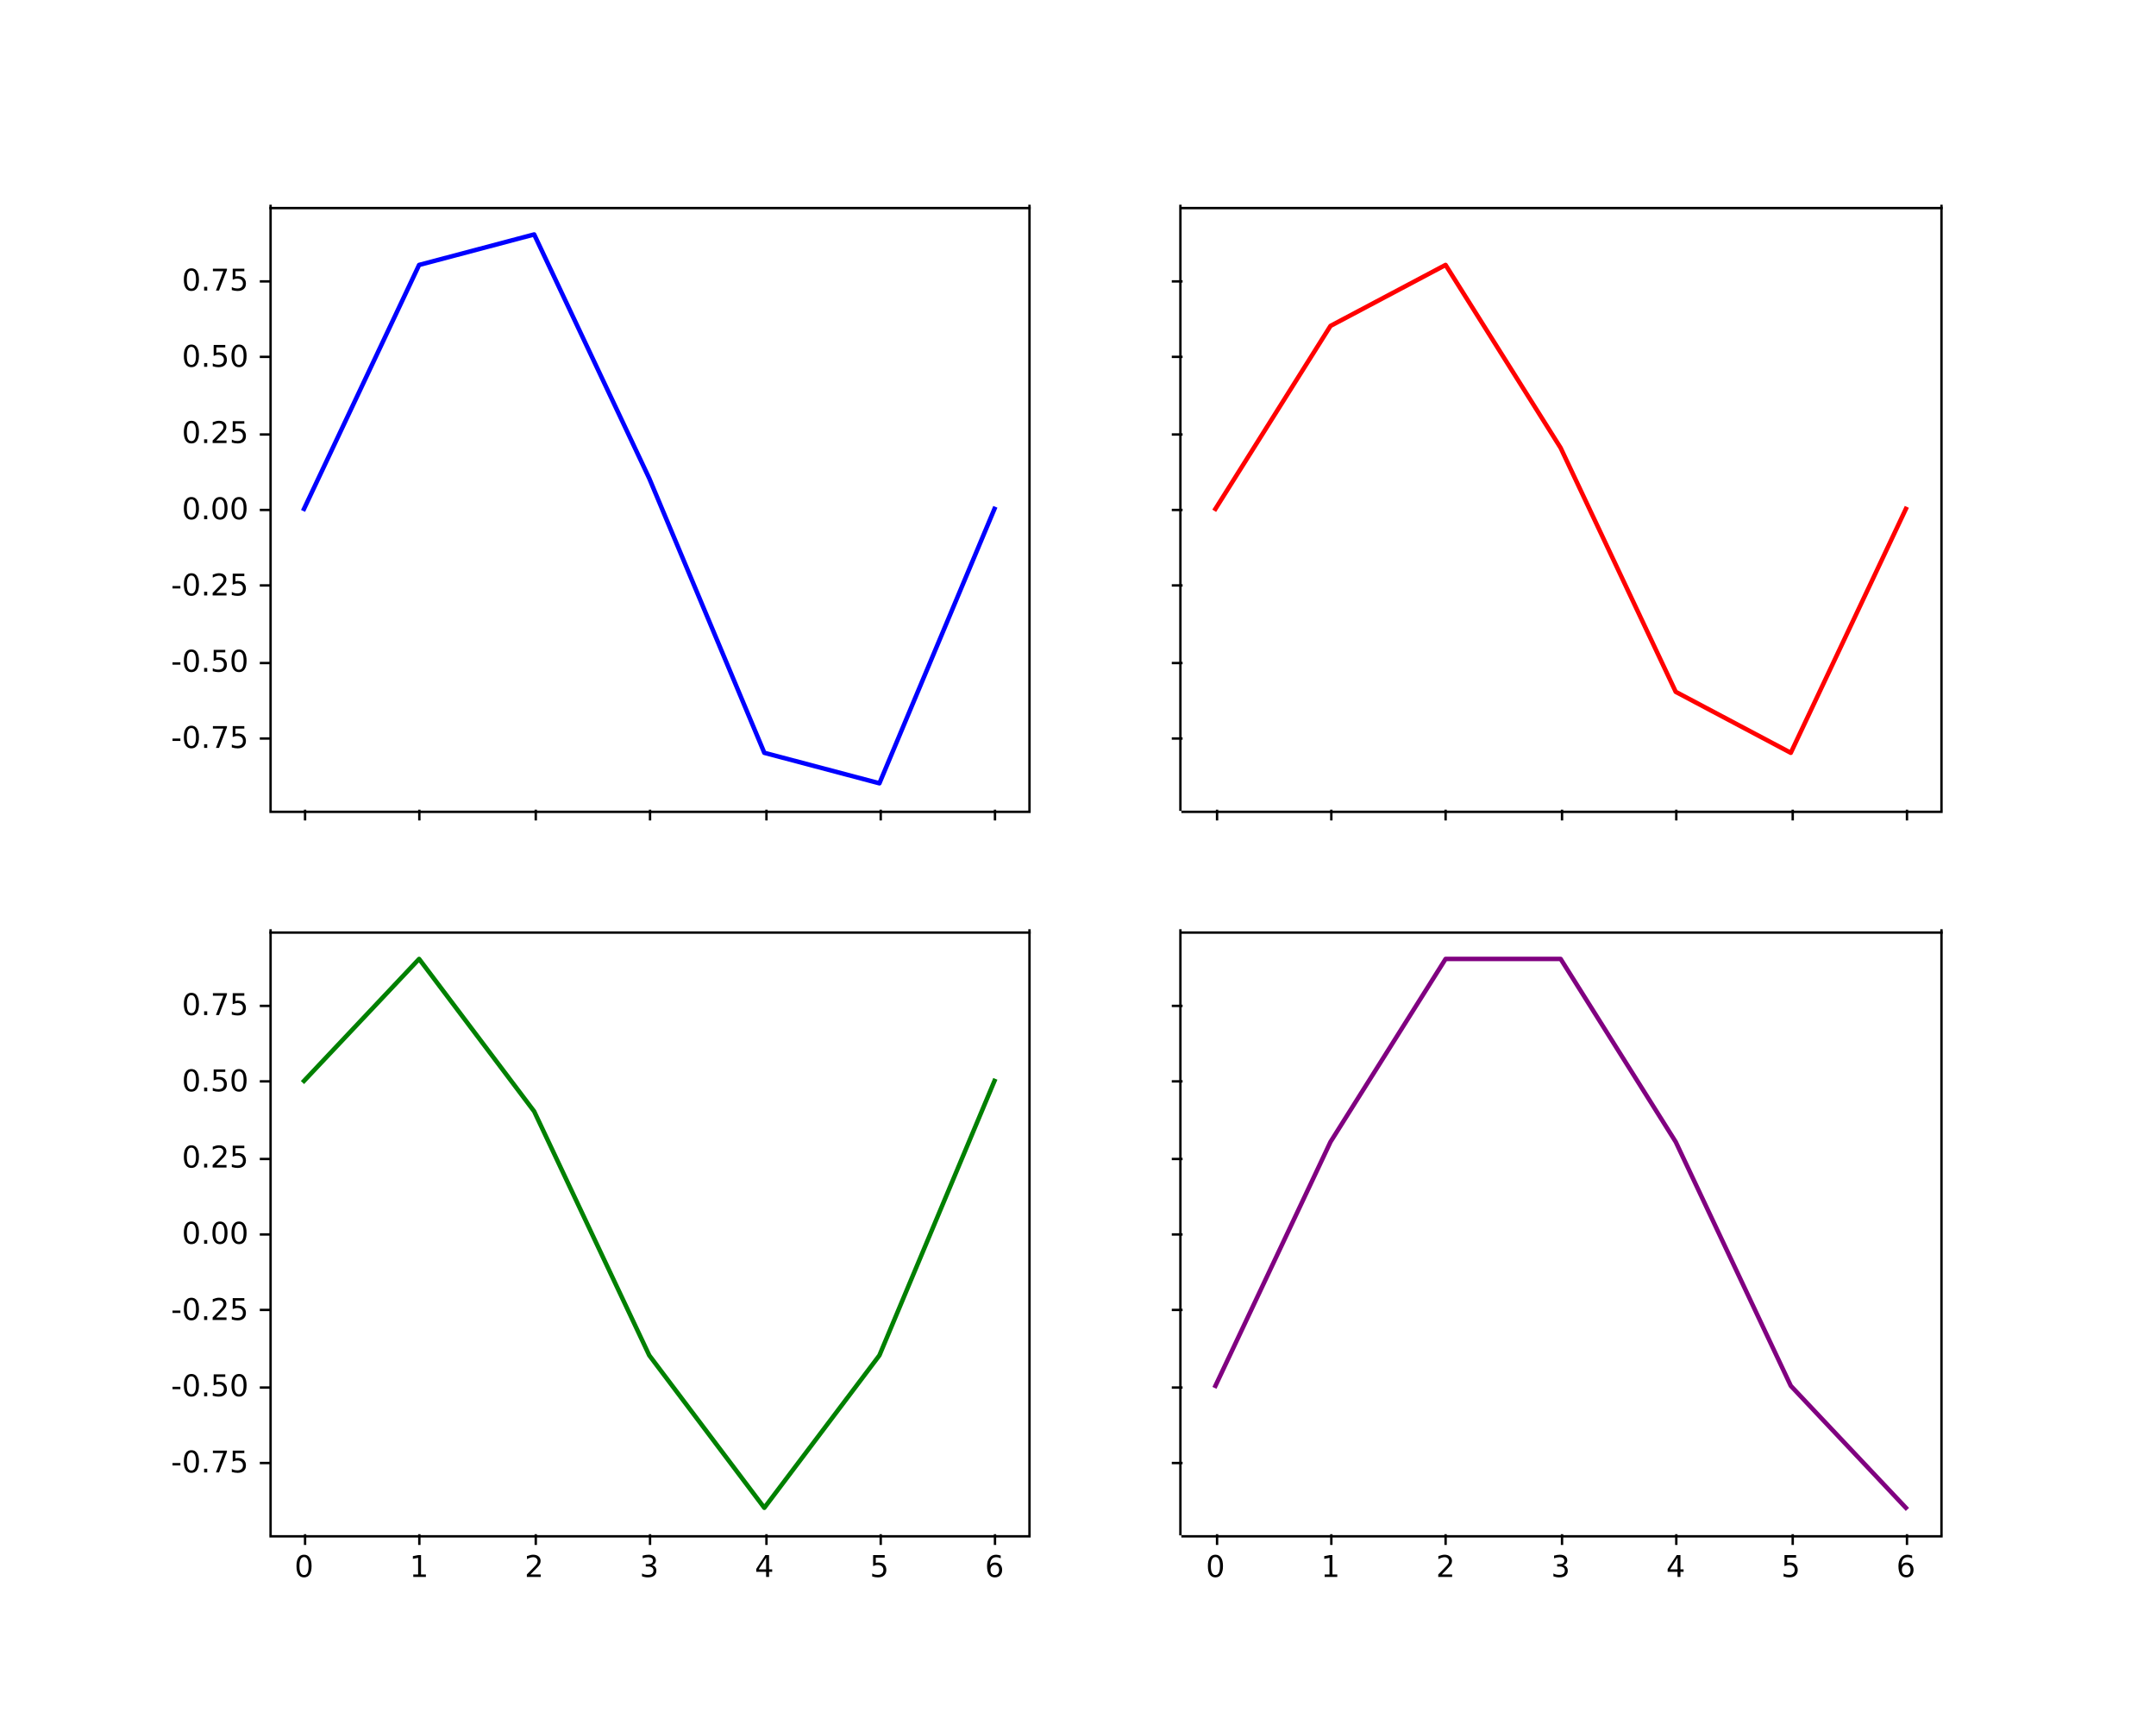
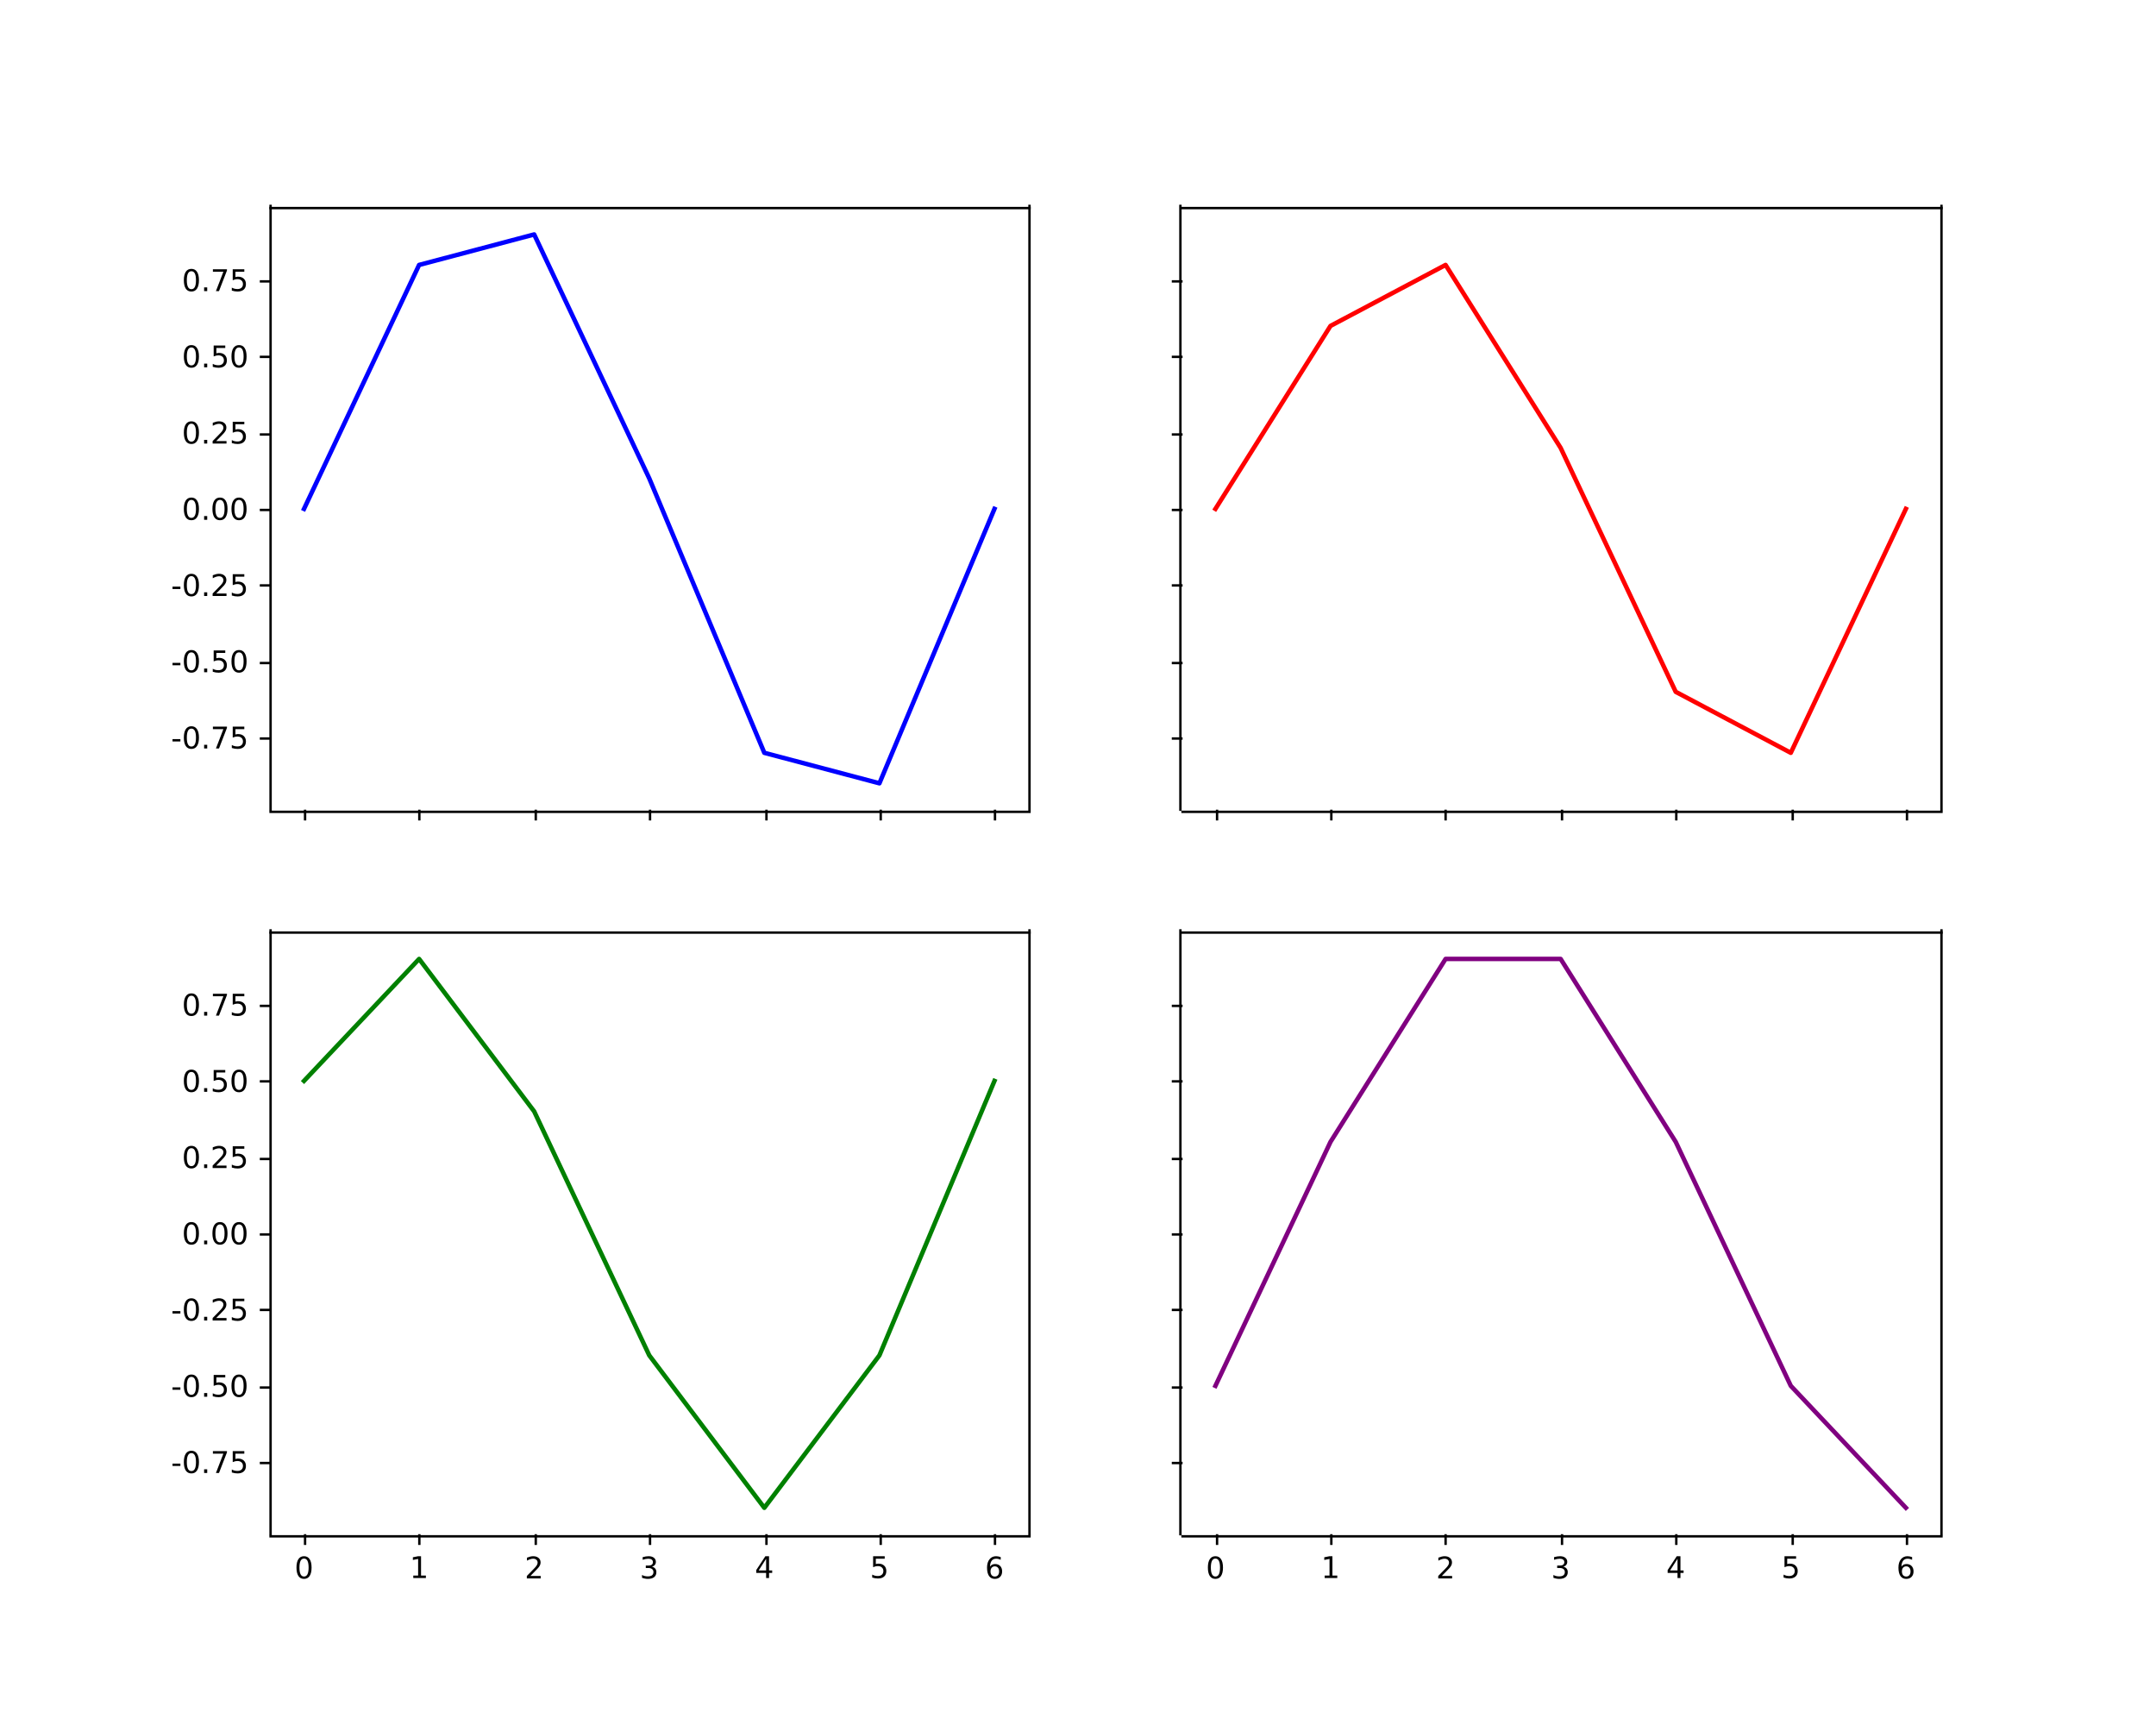
<svg xmlns="http://www.w3.org/2000/svg" width="1000" height="800" viewBox="0 0 1000 800">
  <defs>
</defs>
  <g transform="translate(0,800) scale(1,-1)">
    <rect width="1000" height="800" fill="white" />
    <path d="M 0.00 0.00 L 1000.00 0.00 L 1000.00 800.00 L 0.00 800.00 Z " fill="#FFFFFF" fill-opacity="1.00" stroke="#FFFFFF" stroke-opacity="1.00" stroke-width="0.00" stroke-linecap="butt" stroke-linejoin="miter" />
    <path d="M 547.73 88.00 L 900.00 88.00 L 900.00 368.00 L 547.73 368.00 Z " fill="#FFFFFF" fill-opacity="1.00" stroke="none" stroke-opacity="0.00" stroke-width="0.00" stroke-linecap="butt" stroke-linejoin="miter" />
    <path d="M 563.74 157.29 L 617.11 270.42 L 670.49 355.27 L 723.86 355.27 L 777.24 270.42 L 830.61 157.29 L 883.99 100.73 " fill="none" fill-opacity="0.00" stroke="#800080" stroke-opacity="1.00" stroke-width="2.08" stroke-linecap="square" stroke-linejoin="round" />
    <path d="M 564.50 88.50 L 564.50 83.50 " fill="none" fill-opacity="0.00" stroke="#000000" stroke-opacity="1.00" stroke-width="1.11" stroke-linecap="butt" stroke-linejoin="miter" />
-     <text font-family="DejaVu Sans" font-size="13.89" fill="#000000" fill-opacity="1.00" text-anchor="middle" dominant-baseline="text-before-edge" transform="translate(563.74,78.28) scale(1,-1)">0</text>
+     <text font-family="DejaVu Sans" font-size="13.89" fill="#000000" fill-opacity="1.00" text-anchor="middle" y="10.31" transform="translate(563.74,78.28) scale(1,-1)">0</text>
    <path d="M 617.50 88.50 L 617.50 83.50 " fill="none" fill-opacity="0.00" stroke="#000000" stroke-opacity="1.00" stroke-width="1.11" stroke-linecap="butt" stroke-linejoin="miter" />
-     <text font-family="DejaVu Sans" font-size="13.89" fill="#000000" fill-opacity="1.00" text-anchor="middle" dominant-baseline="text-before-edge" transform="translate(617.11,78.28) scale(1,-1)">1</text>
+     <text font-family="DejaVu Sans" font-size="13.89" fill="#000000" fill-opacity="1.00" text-anchor="middle" y="10.13" transform="translate(617.11,78.28) scale(1,-1)">1</text>
    <path d="M 670.50 88.50 L 670.50 83.50 " fill="none" fill-opacity="0.00" stroke="#000000" stroke-opacity="1.00" stroke-width="1.11" stroke-linecap="butt" stroke-linejoin="miter" />
-     <text font-family="DejaVu Sans" font-size="13.89" fill="#000000" fill-opacity="1.00" text-anchor="middle" dominant-baseline="text-before-edge" transform="translate(670.49,78.28) scale(1,-1)">2</text>
+     <text font-family="DejaVu Sans" font-size="13.89" fill="#000000" fill-opacity="1.00" text-anchor="middle" y="10.31" transform="translate(670.49,78.28) scale(1,-1)">2</text>
    <path d="M 724.50 88.50 L 724.50 83.50 " fill="none" fill-opacity="0.00" stroke="#000000" stroke-opacity="1.00" stroke-width="1.11" stroke-linecap="butt" stroke-linejoin="miter" />
-     <text font-family="DejaVu Sans" font-size="13.89" fill="#000000" fill-opacity="1.00" text-anchor="middle" dominant-baseline="text-before-edge" transform="translate(723.86,78.28) scale(1,-1)">3</text>
+     <text font-family="DejaVu Sans" font-size="13.89" fill="#000000" fill-opacity="1.00" text-anchor="middle" y="10.31" transform="translate(723.86,78.28) scale(1,-1)">3</text>
    <path d="M 777.50 88.50 L 777.50 83.50 " fill="none" fill-opacity="0.00" stroke="#000000" stroke-opacity="1.00" stroke-width="1.11" stroke-linecap="butt" stroke-linejoin="miter" />
-     <text font-family="DejaVu Sans" font-size="13.89" fill="#000000" fill-opacity="1.00" text-anchor="middle" dominant-baseline="text-before-edge" transform="translate(777.24,78.28) scale(1,-1)">4</text>
+     <text font-family="DejaVu Sans" font-size="13.89" fill="#000000" fill-opacity="1.00" text-anchor="middle" y="10.13" transform="translate(777.24,78.28) scale(1,-1)">4</text>
    <path d="M 831.50 88.50 L 831.50 83.50 " fill="none" fill-opacity="0.00" stroke="#000000" stroke-opacity="1.00" stroke-width="1.11" stroke-linecap="butt" stroke-linejoin="miter" />
-     <text font-family="DejaVu Sans" font-size="13.89" fill="#000000" fill-opacity="1.00" text-anchor="middle" dominant-baseline="text-before-edge" transform="translate(830.61,78.28) scale(1,-1)">5</text>
+     <text font-family="DejaVu Sans" font-size="13.89" fill="#000000" fill-opacity="1.00" text-anchor="middle" y="10.13" transform="translate(830.61,78.28) scale(1,-1)">5</text>
    <path d="M 884.50 88.50 L 884.50 83.50 " fill="none" fill-opacity="0.00" stroke="#000000" stroke-opacity="1.00" stroke-width="1.11" stroke-linecap="butt" stroke-linejoin="miter" />
-     <text font-family="DejaVu Sans" font-size="13.89" fill="#000000" fill-opacity="1.00" text-anchor="middle" dominant-baseline="text-before-edge" transform="translate(883.99,78.28) scale(1,-1)">6</text>
+     <text font-family="DejaVu Sans" font-size="13.89" fill="#000000" fill-opacity="1.00" text-anchor="middle" y="10.31" transform="translate(883.99,78.28) scale(1,-1)">6</text>
    <path d="M 548.50 121.50 L 543.50 121.50 " fill="none" fill-opacity="0.00" stroke="#000000" stroke-opacity="1.00" stroke-width="1.11" stroke-linecap="butt" stroke-linejoin="miter" />
    <path d="M 548.50 156.50 L 543.50 156.50 " fill="none" fill-opacity="0.00" stroke="#000000" stroke-opacity="1.00" stroke-width="1.11" stroke-linecap="butt" stroke-linejoin="miter" />
    <path d="M 548.50 192.50 L 543.50 192.50 " fill="none" fill-opacity="0.00" stroke="#000000" stroke-opacity="1.00" stroke-width="1.11" stroke-linecap="butt" stroke-linejoin="miter" />
    <path d="M 548.50 227.50 L 543.50 227.50 " fill="none" fill-opacity="0.00" stroke="#000000" stroke-opacity="1.00" stroke-width="1.11" stroke-linecap="butt" stroke-linejoin="miter" />
    <path d="M 548.50 262.50 L 543.50 262.50 " fill="none" fill-opacity="0.00" stroke="#000000" stroke-opacity="1.00" stroke-width="1.11" stroke-linecap="butt" stroke-linejoin="miter" />
    <path d="M 548.50 298.50 L 543.50 298.50 " fill="none" fill-opacity="0.00" stroke="#000000" stroke-opacity="1.00" stroke-width="1.11" stroke-linecap="butt" stroke-linejoin="miter" />
    <path d="M 548.50 333.50 L 543.50 333.50 " fill="none" fill-opacity="0.00" stroke="#000000" stroke-opacity="1.00" stroke-width="1.11" stroke-linecap="butt" stroke-linejoin="miter" />
    <path d="M 547.50 88.50 L 547.50 368.50 " fill="none" fill-opacity="0.00" stroke="#000000" stroke-opacity="1.00" stroke-width="1.11" stroke-linecap="square" stroke-linejoin="miter" />
    <path d="M 900.50 88.50 L 900.50 368.50 " fill="none" fill-opacity="0.00" stroke="#000000" stroke-opacity="1.00" stroke-width="1.11" stroke-linecap="square" stroke-linejoin="miter" />
    <path d="M 548.50 87.50 L 900.50 87.50 " fill="none" fill-opacity="0.00" stroke="#000000" stroke-opacity="1.00" stroke-width="1.11" stroke-linecap="square" stroke-linejoin="miter" />
    <path d="M 548.50 367.50 L 900.50 367.50 " fill="none" fill-opacity="0.00" stroke="#000000" stroke-opacity="1.00" stroke-width="1.11" stroke-linecap="square" stroke-linejoin="miter" />
    <path d="M 125.00 88.00 L 477.27 88.00 L 477.27 368.00 L 125.00 368.00 Z " fill="#FFFFFF" fill-opacity="1.00" stroke="none" stroke-opacity="0.00" stroke-width="0.00" stroke-linecap="butt" stroke-linejoin="miter" />
    <path d="M 141.01 298.71 L 194.39 355.27 L 247.76 284.57 L 301.14 171.43 L 354.51 100.73 L 407.89 171.43 L 461.26 298.71 " fill="none" fill-opacity="0.00" stroke="#008000" stroke-opacity="1.00" stroke-width="2.08" stroke-linecap="square" stroke-linejoin="round" />
    <path d="M 141.50 88.50 L 141.50 83.50 " fill="none" fill-opacity="0.00" stroke="#000000" stroke-opacity="1.00" stroke-width="1.11" stroke-linecap="butt" stroke-linejoin="miter" />
-     <text font-family="DejaVu Sans" font-size="13.89" fill="#000000" fill-opacity="1.00" text-anchor="middle" dominant-baseline="text-before-edge" transform="translate(141.01,78.28) scale(1,-1)">0</text>
+     <text font-family="DejaVu Sans" font-size="13.89" fill="#000000" fill-opacity="1.00" text-anchor="middle" y="10.31" transform="translate(141.01,78.28) scale(1,-1)">0</text>
    <path d="M 194.50 88.50 L 194.50 83.50 " fill="none" fill-opacity="0.00" stroke="#000000" stroke-opacity="1.00" stroke-width="1.11" stroke-linecap="butt" stroke-linejoin="miter" />
-     <text font-family="DejaVu Sans" font-size="13.89" fill="#000000" fill-opacity="1.00" text-anchor="middle" dominant-baseline="text-before-edge" transform="translate(194.39,78.28) scale(1,-1)">1</text>
+     <text font-family="DejaVu Sans" font-size="13.89" fill="#000000" fill-opacity="1.00" text-anchor="middle" y="10.13" transform="translate(194.39,78.28) scale(1,-1)">1</text>
    <path d="M 248.50 88.50 L 248.50 83.50 " fill="none" fill-opacity="0.00" stroke="#000000" stroke-opacity="1.00" stroke-width="1.11" stroke-linecap="butt" stroke-linejoin="miter" />
-     <text font-family="DejaVu Sans" font-size="13.89" fill="#000000" fill-opacity="1.00" text-anchor="middle" dominant-baseline="text-before-edge" transform="translate(247.76,78.28) scale(1,-1)">2</text>
+     <text font-family="DejaVu Sans" font-size="13.89" fill="#000000" fill-opacity="1.00" text-anchor="middle" y="10.31" transform="translate(247.76,78.28) scale(1,-1)">2</text>
    <path d="M 301.50 88.50 L 301.50 83.50 " fill="none" fill-opacity="0.00" stroke="#000000" stroke-opacity="1.00" stroke-width="1.11" stroke-linecap="butt" stroke-linejoin="miter" />
-     <text font-family="DejaVu Sans" font-size="13.89" fill="#000000" fill-opacity="1.00" text-anchor="middle" dominant-baseline="text-before-edge" transform="translate(301.14,78.28) scale(1,-1)">3</text>
+     <text font-family="DejaVu Sans" font-size="13.89" fill="#000000" fill-opacity="1.00" text-anchor="middle" y="10.31" transform="translate(301.14,78.28) scale(1,-1)">3</text>
    <path d="M 355.50 88.50 L 355.50 83.50 " fill="none" fill-opacity="0.00" stroke="#000000" stroke-opacity="1.00" stroke-width="1.11" stroke-linecap="butt" stroke-linejoin="miter" />
-     <text font-family="DejaVu Sans" font-size="13.89" fill="#000000" fill-opacity="1.00" text-anchor="middle" dominant-baseline="text-before-edge" transform="translate(354.51,78.28) scale(1,-1)">4</text>
+     <text font-family="DejaVu Sans" font-size="13.89" fill="#000000" fill-opacity="1.00" text-anchor="middle" y="10.13" transform="translate(354.51,78.28) scale(1,-1)">4</text>
    <path d="M 408.50 88.50 L 408.50 83.50 " fill="none" fill-opacity="0.00" stroke="#000000" stroke-opacity="1.00" stroke-width="1.11" stroke-linecap="butt" stroke-linejoin="miter" />
-     <text font-family="DejaVu Sans" font-size="13.89" fill="#000000" fill-opacity="1.00" text-anchor="middle" dominant-baseline="text-before-edge" transform="translate(407.89,78.28) scale(1,-1)">5</text>
+     <text font-family="DejaVu Sans" font-size="13.89" fill="#000000" fill-opacity="1.00" text-anchor="middle" y="10.13" transform="translate(407.89,78.28) scale(1,-1)">5</text>
    <path d="M 461.50 88.50 L 461.50 83.50 " fill="none" fill-opacity="0.00" stroke="#000000" stroke-opacity="1.00" stroke-width="1.11" stroke-linecap="butt" stroke-linejoin="miter" />
-     <text font-family="DejaVu Sans" font-size="13.89" fill="#000000" fill-opacity="1.00" text-anchor="middle" dominant-baseline="text-before-edge" transform="translate(461.26,78.28) scale(1,-1)">6</text>
+     <text font-family="DejaVu Sans" font-size="13.89" fill="#000000" fill-opacity="1.00" text-anchor="middle" y="10.31" transform="translate(461.26,78.28) scale(1,-1)">6</text>
    <path d="M 125.50 121.50 L 120.50 121.50 " fill="none" fill-opacity="0.00" stroke="#000000" stroke-opacity="1.00" stroke-width="1.11" stroke-linecap="butt" stroke-linejoin="miter" />
-     <text font-family="DejaVu Sans" font-size="13.89" fill="#000000" fill-opacity="1.00" text-anchor="end" dominant-baseline="central" transform="translate(115.28,121.94) scale(1,-1)">-0.75</text>
+     <text font-family="DejaVu Sans" font-size="13.89" fill="#000000" fill-opacity="1.00" text-anchor="end" y="5.06" transform="translate(115.28,121.94) scale(1,-1)">-0.75</text>
    <path d="M 125.50 156.50 L 120.50 156.50 " fill="none" fill-opacity="0.00" stroke="#000000" stroke-opacity="1.00" stroke-width="1.11" stroke-linecap="butt" stroke-linejoin="miter" />
-     <text font-family="DejaVu Sans" font-size="13.89" fill="#000000" fill-opacity="1.00" text-anchor="end" dominant-baseline="central" transform="translate(115.28,157.29) scale(1,-1)">-0.50</text>
+     <text font-family="DejaVu Sans" font-size="13.89" fill="#000000" fill-opacity="1.00" text-anchor="end" y="5.06" transform="translate(115.28,157.29) scale(1,-1)">-0.50</text>
    <path d="M 125.50 192.50 L 120.50 192.50 " fill="none" fill-opacity="0.00" stroke="#000000" stroke-opacity="1.00" stroke-width="1.11" stroke-linecap="butt" stroke-linejoin="miter" />
-     <text font-family="DejaVu Sans" font-size="13.89" fill="#000000" fill-opacity="1.00" text-anchor="end" dominant-baseline="central" transform="translate(115.28,192.65) scale(1,-1)">-0.25</text>
+     <text font-family="DejaVu Sans" font-size="13.89" fill="#000000" fill-opacity="1.00" text-anchor="end" y="5.06" transform="translate(115.28,192.65) scale(1,-1)">-0.25</text>
    <path d="M 125.50 227.50 L 120.50 227.50 " fill="none" fill-opacity="0.00" stroke="#000000" stroke-opacity="1.00" stroke-width="1.11" stroke-linecap="butt" stroke-linejoin="miter" />
-     <text font-family="DejaVu Sans" font-size="13.89" fill="#000000" fill-opacity="1.00" text-anchor="end" dominant-baseline="central" transform="translate(115.28,228.00) scale(1,-1)">0.00</text>
+     <text font-family="DejaVu Sans" font-size="13.89" fill="#000000" fill-opacity="1.00" text-anchor="end" y="5.06" transform="translate(115.28,228.00) scale(1,-1)">0.00</text>
    <path d="M 125.50 262.50 L 120.50 262.50 " fill="none" fill-opacity="0.00" stroke="#000000" stroke-opacity="1.00" stroke-width="1.11" stroke-linecap="butt" stroke-linejoin="miter" />
-     <text font-family="DejaVu Sans" font-size="13.89" fill="#000000" fill-opacity="1.00" text-anchor="end" dominant-baseline="central" transform="translate(115.28,263.35) scale(1,-1)">0.25</text>
+     <text font-family="DejaVu Sans" font-size="13.89" fill="#000000" fill-opacity="1.00" text-anchor="end" y="5.06" transform="translate(115.28,263.35) scale(1,-1)">0.25</text>
    <path d="M 125.50 298.50 L 120.50 298.50 " fill="none" fill-opacity="0.00" stroke="#000000" stroke-opacity="1.00" stroke-width="1.11" stroke-linecap="butt" stroke-linejoin="miter" />
-     <text font-family="DejaVu Sans" font-size="13.89" fill="#000000" fill-opacity="1.00" text-anchor="end" dominant-baseline="central" transform="translate(115.28,298.71) scale(1,-1)">0.50</text>
+     <text font-family="DejaVu Sans" font-size="13.89" fill="#000000" fill-opacity="1.00" text-anchor="end" y="5.06" transform="translate(115.28,298.71) scale(1,-1)">0.50</text>
    <path d="M 125.50 333.50 L 120.50 333.50 " fill="none" fill-opacity="0.00" stroke="#000000" stroke-opacity="1.00" stroke-width="1.11" stroke-linecap="butt" stroke-linejoin="miter" />
-     <text font-family="DejaVu Sans" font-size="13.89" fill="#000000" fill-opacity="1.00" text-anchor="end" dominant-baseline="central" transform="translate(115.28,334.06) scale(1,-1)">0.75</text>
+     <text font-family="DejaVu Sans" font-size="13.89" fill="#000000" fill-opacity="1.00" text-anchor="end" y="5.06" transform="translate(115.28,334.06) scale(1,-1)">0.75</text>
    <path d="M 125.50 88.50 L 125.50 368.50 " fill="none" fill-opacity="0.00" stroke="#000000" stroke-opacity="1.00" stroke-width="1.11" stroke-linecap="square" stroke-linejoin="miter" />
    <path d="M 477.50 88.50 L 477.50 368.50 " fill="none" fill-opacity="0.00" stroke="#000000" stroke-opacity="1.00" stroke-width="1.11" stroke-linecap="square" stroke-linejoin="miter" />
    <path d="M 125.50 87.50 L 477.50 87.50 " fill="none" fill-opacity="0.00" stroke="#000000" stroke-opacity="1.00" stroke-width="1.11" stroke-linecap="square" stroke-linejoin="miter" />
    <path d="M 125.50 367.50 L 477.50 367.50 " fill="none" fill-opacity="0.00" stroke="#000000" stroke-opacity="1.00" stroke-width="1.11" stroke-linecap="square" stroke-linejoin="miter" />
    <path d="M 547.73 424.00 L 900.00 424.00 L 900.00 704.00 L 547.73 704.00 Z " fill="#FFFFFF" fill-opacity="1.00" stroke="none" stroke-opacity="0.00" stroke-width="0.00" stroke-linecap="butt" stroke-linejoin="miter" />
    <path d="M 563.74 564.00 L 617.11 648.85 L 670.49 677.13 L 723.86 592.28 L 777.24 479.15 L 830.61 450.87 L 883.99 564.00 " fill="none" fill-opacity="0.00" stroke="#FF0000" stroke-opacity="1.00" stroke-width="2.08" stroke-linecap="square" stroke-linejoin="round" />
    <path d="M 564.50 424.50 L 564.50 419.50 " fill="none" fill-opacity="0.00" stroke="#000000" stroke-opacity="1.00" stroke-width="1.11" stroke-linecap="butt" stroke-linejoin="miter" />
    <path d="M 617.50 424.50 L 617.50 419.50 " fill="none" fill-opacity="0.00" stroke="#000000" stroke-opacity="1.00" stroke-width="1.11" stroke-linecap="butt" stroke-linejoin="miter" />
    <path d="M 670.50 424.50 L 670.50 419.50 " fill="none" fill-opacity="0.00" stroke="#000000" stroke-opacity="1.00" stroke-width="1.11" stroke-linecap="butt" stroke-linejoin="miter" />
    <path d="M 724.50 424.50 L 724.50 419.50 " fill="none" fill-opacity="0.00" stroke="#000000" stroke-opacity="1.00" stroke-width="1.11" stroke-linecap="butt" stroke-linejoin="miter" />
    <path d="M 777.50 424.50 L 777.50 419.50 " fill="none" fill-opacity="0.00" stroke="#000000" stroke-opacity="1.00" stroke-width="1.11" stroke-linecap="butt" stroke-linejoin="miter" />
    <path d="M 831.50 424.50 L 831.50 419.50 " fill="none" fill-opacity="0.00" stroke="#000000" stroke-opacity="1.00" stroke-width="1.11" stroke-linecap="butt" stroke-linejoin="miter" />
    <path d="M 884.50 424.50 L 884.50 419.50 " fill="none" fill-opacity="0.00" stroke="#000000" stroke-opacity="1.00" stroke-width="1.11" stroke-linecap="butt" stroke-linejoin="miter" />
    <path d="M 548.50 457.50 L 543.50 457.50 " fill="none" fill-opacity="0.00" stroke="#000000" stroke-opacity="1.00" stroke-width="1.11" stroke-linecap="butt" stroke-linejoin="miter" />
    <path d="M 548.50 492.50 L 543.50 492.50 " fill="none" fill-opacity="0.00" stroke="#000000" stroke-opacity="1.00" stroke-width="1.11" stroke-linecap="butt" stroke-linejoin="miter" />
    <path d="M 548.50 528.50 L 543.50 528.50 " fill="none" fill-opacity="0.00" stroke="#000000" stroke-opacity="1.00" stroke-width="1.11" stroke-linecap="butt" stroke-linejoin="miter" />
    <path d="M 548.50 563.50 L 543.50 563.50 " fill="none" fill-opacity="0.00" stroke="#000000" stroke-opacity="1.00" stroke-width="1.11" stroke-linecap="butt" stroke-linejoin="miter" />
    <path d="M 548.50 598.50 L 543.50 598.50 " fill="none" fill-opacity="0.00" stroke="#000000" stroke-opacity="1.00" stroke-width="1.11" stroke-linecap="butt" stroke-linejoin="miter" />
    <path d="M 548.50 634.50 L 543.50 634.50 " fill="none" fill-opacity="0.00" stroke="#000000" stroke-opacity="1.00" stroke-width="1.11" stroke-linecap="butt" stroke-linejoin="miter" />
    <path d="M 548.50 669.50 L 543.50 669.50 " fill="none" fill-opacity="0.00" stroke="#000000" stroke-opacity="1.00" stroke-width="1.11" stroke-linecap="butt" stroke-linejoin="miter" />
    <path d="M 547.50 424.50 L 547.50 704.50 " fill="none" fill-opacity="0.00" stroke="#000000" stroke-opacity="1.00" stroke-width="1.11" stroke-linecap="square" stroke-linejoin="miter" />
    <path d="M 900.50 424.50 L 900.50 704.50 " fill="none" fill-opacity="0.00" stroke="#000000" stroke-opacity="1.00" stroke-width="1.11" stroke-linecap="square" stroke-linejoin="miter" />
    <path d="M 548.50 423.50 L 900.50 423.50 " fill="none" fill-opacity="0.00" stroke="#000000" stroke-opacity="1.00" stroke-width="1.11" stroke-linecap="square" stroke-linejoin="miter" />
    <path d="M 548.50 703.50 L 900.50 703.50 " fill="none" fill-opacity="0.00" stroke="#000000" stroke-opacity="1.00" stroke-width="1.11" stroke-linecap="square" stroke-linejoin="miter" />
    <path d="M 125.00 424.00 L 477.27 424.00 L 477.27 704.00 L 125.00 704.00 Z " fill="#FFFFFF" fill-opacity="1.00" stroke="none" stroke-opacity="0.00" stroke-width="0.00" stroke-linecap="butt" stroke-linejoin="miter" />
    <path d="M 141.01 564.00 L 194.39 677.13 L 247.76 691.27 L 301.14 578.14 L 354.51 450.87 L 407.89 436.73 L 461.26 564.00 " fill="none" fill-opacity="0.00" stroke="#0000FF" stroke-opacity="1.00" stroke-width="2.08" stroke-linecap="square" stroke-linejoin="round" />
    <path d="M 141.50 424.50 L 141.50 419.50 " fill="none" fill-opacity="0.00" stroke="#000000" stroke-opacity="1.00" stroke-width="1.11" stroke-linecap="butt" stroke-linejoin="miter" />
    <path d="M 194.50 424.50 L 194.50 419.50 " fill="none" fill-opacity="0.00" stroke="#000000" stroke-opacity="1.00" stroke-width="1.11" stroke-linecap="butt" stroke-linejoin="miter" />
    <path d="M 248.50 424.50 L 248.50 419.50 " fill="none" fill-opacity="0.00" stroke="#000000" stroke-opacity="1.00" stroke-width="1.11" stroke-linecap="butt" stroke-linejoin="miter" />
    <path d="M 301.50 424.50 L 301.50 419.50 " fill="none" fill-opacity="0.00" stroke="#000000" stroke-opacity="1.00" stroke-width="1.11" stroke-linecap="butt" stroke-linejoin="miter" />
    <path d="M 355.50 424.50 L 355.50 419.50 " fill="none" fill-opacity="0.00" stroke="#000000" stroke-opacity="1.00" stroke-width="1.11" stroke-linecap="butt" stroke-linejoin="miter" />
    <path d="M 408.50 424.50 L 408.50 419.50 " fill="none" fill-opacity="0.00" stroke="#000000" stroke-opacity="1.00" stroke-width="1.11" stroke-linecap="butt" stroke-linejoin="miter" />
    <path d="M 461.50 424.50 L 461.50 419.50 " fill="none" fill-opacity="0.00" stroke="#000000" stroke-opacity="1.00" stroke-width="1.11" stroke-linecap="butt" stroke-linejoin="miter" />
    <path d="M 125.50 457.50 L 120.50 457.50 " fill="none" fill-opacity="0.00" stroke="#000000" stroke-opacity="1.00" stroke-width="1.11" stroke-linecap="butt" stroke-linejoin="miter" />
-     <text font-family="DejaVu Sans" font-size="13.89" fill="#000000" fill-opacity="1.00" text-anchor="end" dominant-baseline="central" transform="translate(115.28,457.94) scale(1,-1)">-0.75</text>
+     <text font-family="DejaVu Sans" font-size="13.89" fill="#000000" fill-opacity="1.00" text-anchor="end" y="5.06" transform="translate(115.28,457.94) scale(1,-1)">-0.75</text>
    <path d="M 125.50 492.50 L 120.50 492.50 " fill="none" fill-opacity="0.00" stroke="#000000" stroke-opacity="1.00" stroke-width="1.11" stroke-linecap="butt" stroke-linejoin="miter" />
-     <text font-family="DejaVu Sans" font-size="13.89" fill="#000000" fill-opacity="1.00" text-anchor="end" dominant-baseline="central" transform="translate(115.28,493.29) scale(1,-1)">-0.50</text>
+     <text font-family="DejaVu Sans" font-size="13.89" fill="#000000" fill-opacity="1.00" text-anchor="end" y="5.06" transform="translate(115.28,493.29) scale(1,-1)">-0.50</text>
    <path d="M 125.50 528.50 L 120.50 528.50 " fill="none" fill-opacity="0.00" stroke="#000000" stroke-opacity="1.00" stroke-width="1.11" stroke-linecap="butt" stroke-linejoin="miter" />
-     <text font-family="DejaVu Sans" font-size="13.89" fill="#000000" fill-opacity="1.00" text-anchor="end" dominant-baseline="central" transform="translate(115.28,528.65) scale(1,-1)">-0.25</text>
+     <text font-family="DejaVu Sans" font-size="13.89" fill="#000000" fill-opacity="1.00" text-anchor="end" y="5.06" transform="translate(115.28,528.65) scale(1,-1)">-0.25</text>
    <path d="M 125.50 563.50 L 120.50 563.50 " fill="none" fill-opacity="0.00" stroke="#000000" stroke-opacity="1.00" stroke-width="1.11" stroke-linecap="butt" stroke-linejoin="miter" />
-     <text font-family="DejaVu Sans" font-size="13.89" fill="#000000" fill-opacity="1.00" text-anchor="end" dominant-baseline="central" transform="translate(115.28,564.00) scale(1,-1)">0.00</text>
+     <text font-family="DejaVu Sans" font-size="13.89" fill="#000000" fill-opacity="1.00" text-anchor="end" y="5.06" transform="translate(115.28,564.00) scale(1,-1)">0.00</text>
    <path d="M 125.50 598.50 L 120.50 598.50 " fill="none" fill-opacity="0.00" stroke="#000000" stroke-opacity="1.00" stroke-width="1.11" stroke-linecap="butt" stroke-linejoin="miter" />
-     <text font-family="DejaVu Sans" font-size="13.89" fill="#000000" fill-opacity="1.00" text-anchor="end" dominant-baseline="central" transform="translate(115.28,599.35) scale(1,-1)">0.25</text>
+     <text font-family="DejaVu Sans" font-size="13.89" fill="#000000" fill-opacity="1.00" text-anchor="end" y="5.06" transform="translate(115.28,599.35) scale(1,-1)">0.25</text>
    <path d="M 125.50 634.50 L 120.50 634.50 " fill="none" fill-opacity="0.00" stroke="#000000" stroke-opacity="1.00" stroke-width="1.11" stroke-linecap="butt" stroke-linejoin="miter" />
-     <text font-family="DejaVu Sans" font-size="13.89" fill="#000000" fill-opacity="1.00" text-anchor="end" dominant-baseline="central" transform="translate(115.28,634.71) scale(1,-1)">0.50</text>
+     <text font-family="DejaVu Sans" font-size="13.89" fill="#000000" fill-opacity="1.00" text-anchor="end" y="5.06" transform="translate(115.28,634.71) scale(1,-1)">0.50</text>
    <path d="M 125.50 669.50 L 120.50 669.50 " fill="none" fill-opacity="0.00" stroke="#000000" stroke-opacity="1.00" stroke-width="1.11" stroke-linecap="butt" stroke-linejoin="miter" />
-     <text font-family="DejaVu Sans" font-size="13.89" fill="#000000" fill-opacity="1.00" text-anchor="end" dominant-baseline="central" transform="translate(115.28,670.06) scale(1,-1)">0.75</text>
+     <text font-family="DejaVu Sans" font-size="13.89" fill="#000000" fill-opacity="1.00" text-anchor="end" y="5.06" transform="translate(115.28,670.06) scale(1,-1)">0.75</text>
    <path d="M 125.50 424.50 L 125.50 704.50 " fill="none" fill-opacity="0.00" stroke="#000000" stroke-opacity="1.00" stroke-width="1.11" stroke-linecap="square" stroke-linejoin="miter" />
    <path d="M 477.50 424.50 L 477.50 704.50 " fill="none" fill-opacity="0.00" stroke="#000000" stroke-opacity="1.00" stroke-width="1.11" stroke-linecap="square" stroke-linejoin="miter" />
    <path d="M 125.50 423.50 L 477.50 423.50 " fill="none" fill-opacity="0.00" stroke="#000000" stroke-opacity="1.00" stroke-width="1.11" stroke-linecap="square" stroke-linejoin="miter" />
    <path d="M 125.50 703.50 L 477.50 703.50 " fill="none" fill-opacity="0.00" stroke="#000000" stroke-opacity="1.00" stroke-width="1.11" stroke-linecap="square" stroke-linejoin="miter" />
  </g>
</svg>
